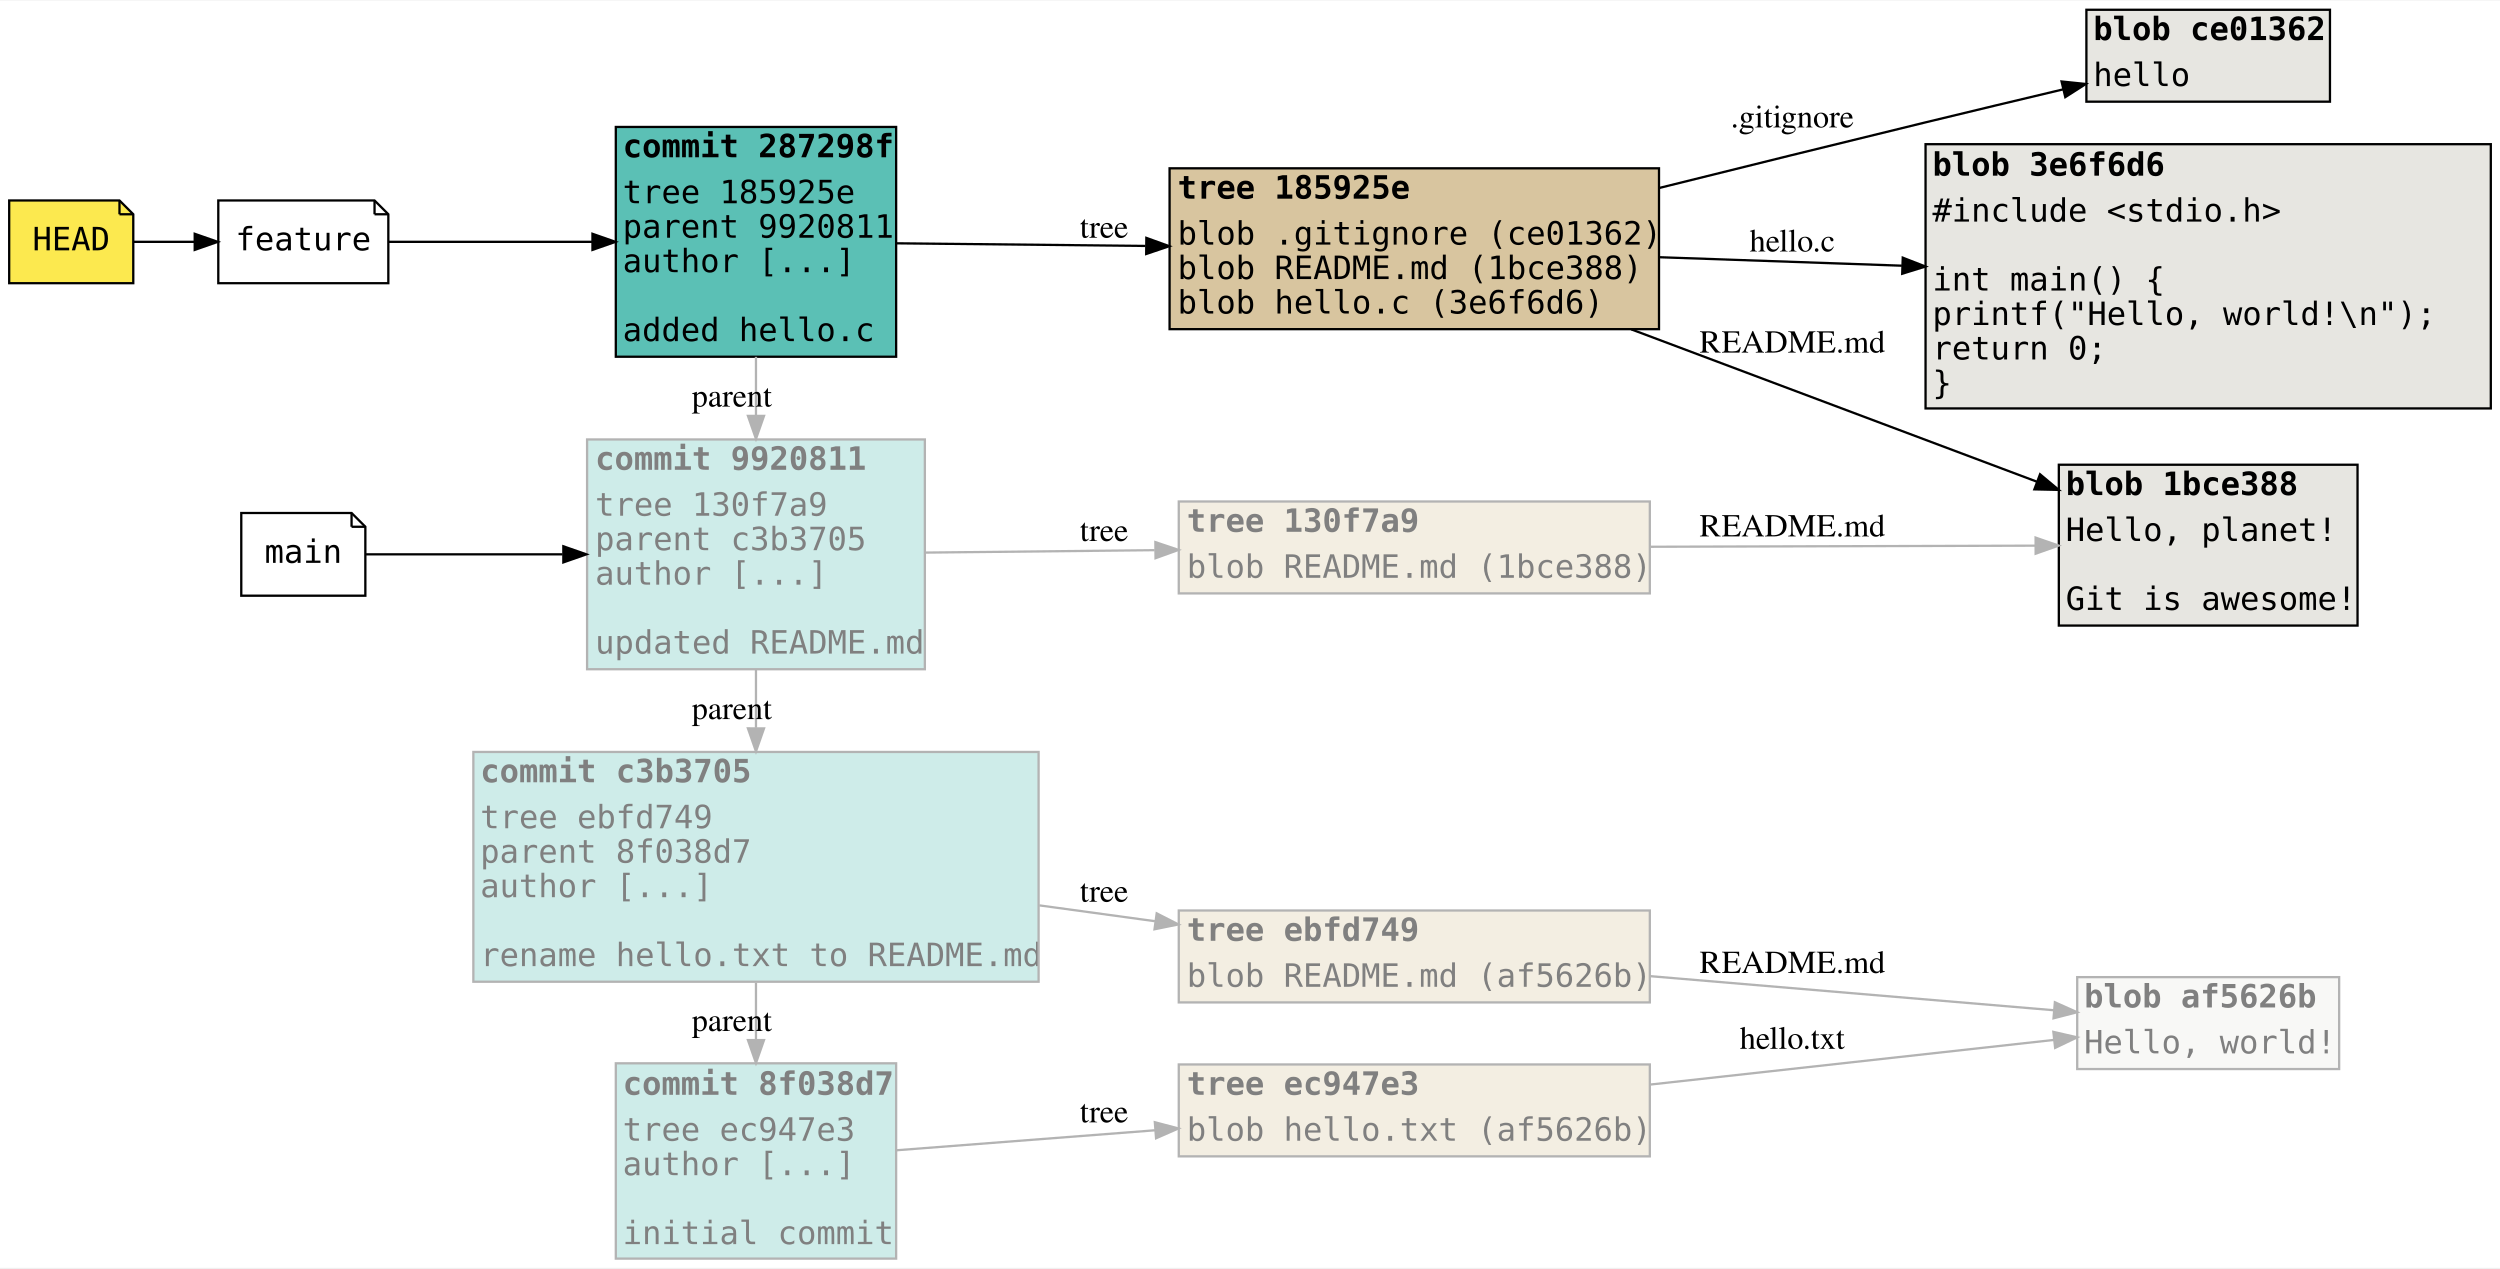
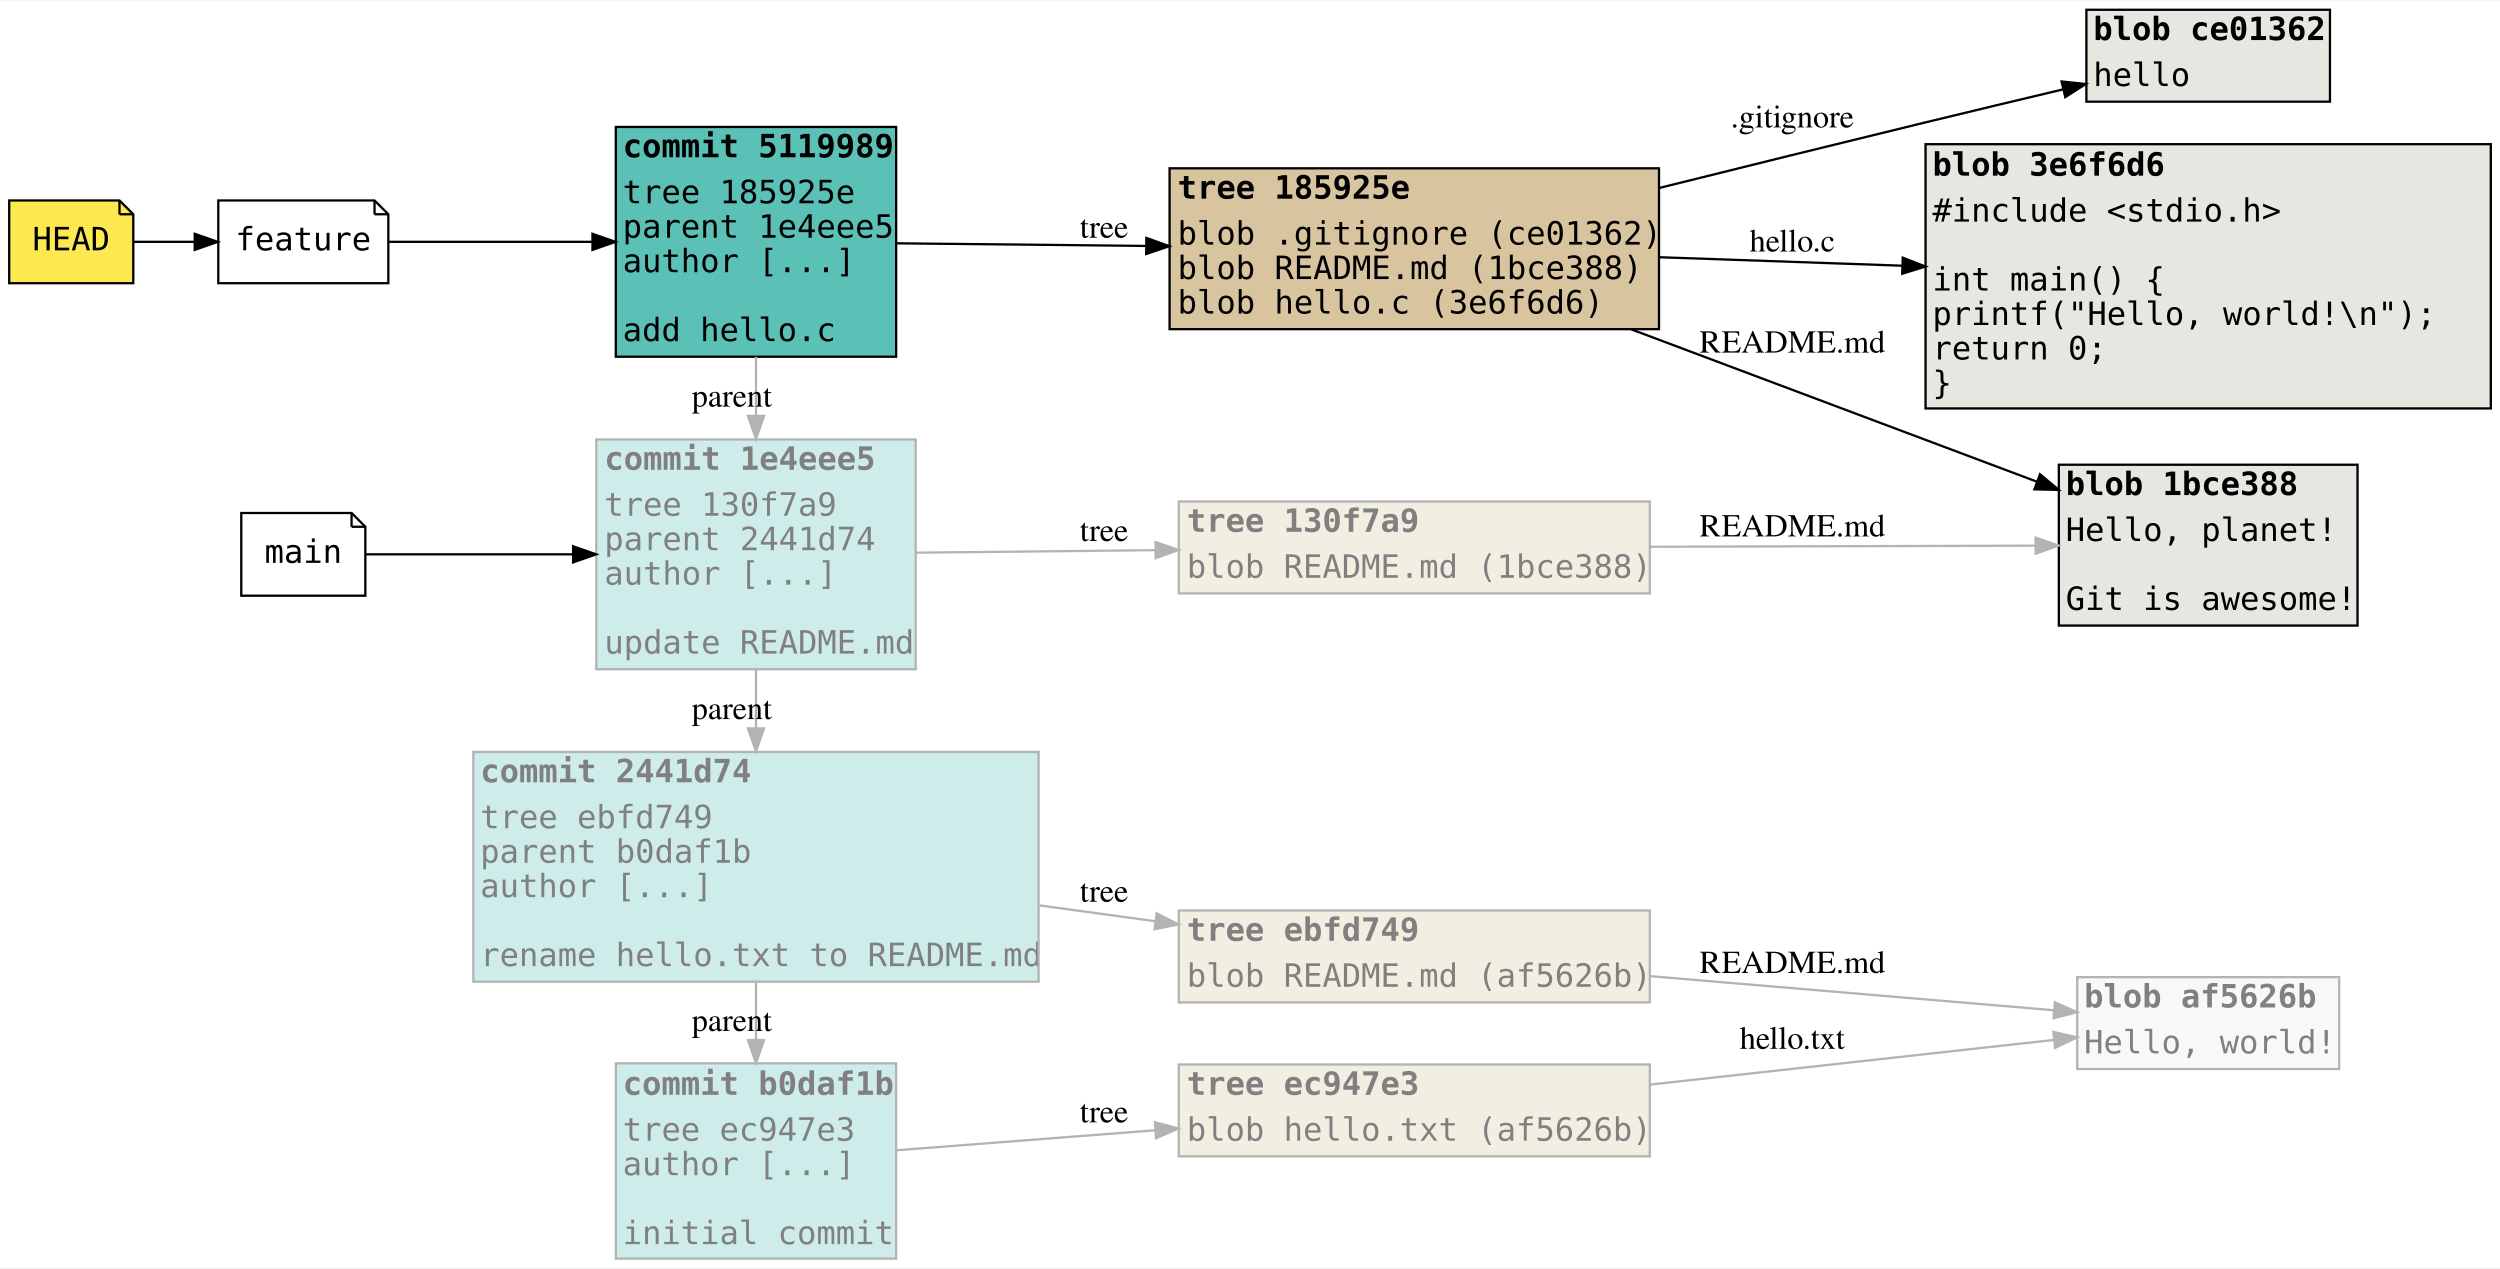
<svg xmlns="http://www.w3.org/2000/svg" width="1088pt" height="552pt" viewBox="0.00 0.00 1088.00 551.50">
  <g id="graph0" class="graph" transform="scale(1 1) rotate(0) translate(4 547.5)">
    <polygon fill="white" stroke="transparent" points="-4,4 -4,-547.5 1084,-547.5 1084,4 -4,4" />
    <g id="node1" class="node">
      <polygon fill="#5bc0b5" stroke="transparent" points="264,-392.5 264,-492.5 386,-492.5 386,-392.5 264,-392.5" />
-       <text text-anchor="start" x="267" y="-479.3" font-family="monospace" font-weight="bold" font-size="14.00" fill="#000000">commit 287298f</text>
+       <text text-anchor="start" x="267" y="-479.3" font-family="monospace" font-weight="bold" font-size="14.00" fill="#000000">commit 5119989</text>
      <text text-anchor="start" x="267" y="-459.3" font-family="monospace" font-size="14.00" fill="#000000">tree 185925e  </text>
-       <text text-anchor="start" x="267" y="-444.3" font-family="monospace" font-size="14.00" fill="#000000">parent 9920811</text>
+       <text text-anchor="start" x="267" y="-444.3" font-family="monospace" font-size="14.00" fill="#000000">parent 1e4eee5</text>
      <text text-anchor="start" x="267" y="-429.3" font-family="monospace" font-size="14.00" fill="#000000">author [...]  </text>
      <text text-anchor="start" x="267" y="-414.3" font-family="monospace" font-size="14.00" fill="#000000">              </text>
-       <text text-anchor="start" x="267" y="-399.3" font-family="monospace" font-size="14.00" fill="#000000">added hello.c </text>
+       <text text-anchor="start" x="267" y="-399.3" font-family="monospace" font-size="14.00" fill="#000000">add hello.c   </text>
      <polygon fill="none" stroke="#000000" points="264,-392.5 264,-492.5 386,-492.5 386,-392.5 264,-392.5" />
    </g>
    <g id="node2" class="node">
      <polygon fill="#d8c59f" stroke="transparent" points="505,-404.5 505,-474.5 718,-474.5 718,-404.5 505,-404.5" />
      <text text-anchor="start" x="508.5" y="-461.3" font-family="monospace" font-weight="bold" font-size="14.00" fill="#000000">tree 185925e</text>
      <text text-anchor="start" x="508.5" y="-441.3" font-family="monospace" font-size="14.00" fill="#000000">blob .gitignore (ce01362)</text>
      <text text-anchor="start" x="508.5" y="-426.3" font-family="monospace" font-size="14.00" fill="#000000">blob README.md (1bce388) </text>
      <text text-anchor="start" x="508.5" y="-411.3" font-family="monospace" font-size="14.00" fill="#000000">blob hello.c (3e6f6d6)   </text>
      <polygon fill="none" stroke="#000000" points="505,-404.5 505,-474.5 718,-474.5 718,-404.5 505,-404.5" />
    </g>
    <g id="edge1" class="edge">
      <path fill="none" stroke="#000000" d="M386.34,-441.86C417.79,-441.53 457.36,-441.11 494.46,-440.72" />
      <polygon fill="#000000" stroke="#000000" points="494.89,-444.22 504.85,-440.61 494.82,-437.22 494.89,-444.22" />
      <text text-anchor="middle" x="476.5" y="-444.3" font-family="Times,serif" font-size="14.00">tree</text>
    </g>
    <g id="node3" class="node">
-       <polygon fill="#ceece9" stroke="transparent" points="251.5,-256.5 251.5,-356.5 398.5,-356.5 398.5,-256.5 251.5,-256.5" />
-       <text text-anchor="start" x="255" y="-343.3" font-family="monospace" font-weight="bold" font-size="14.00" fill="#808080">commit 9920811</text>
-       <text text-anchor="start" x="255" y="-323.3" font-family="monospace" font-size="14.00" fill="#808080">tree 130f7a9     </text>
-       <text text-anchor="start" x="255" y="-308.3" font-family="monospace" font-size="14.00" fill="#808080">parent c3b3705   </text>
-       <text text-anchor="start" x="255" y="-293.3" font-family="monospace" font-size="14.00" fill="#808080">author [...]     </text>
-       <text text-anchor="start" x="255" y="-278.3" font-family="monospace" font-size="14.00" fill="#808080">                 </text>
-       <text text-anchor="start" x="255" y="-263.3" font-family="monospace" font-size="14.00" fill="#808080">updated README.md</text>
-       <polygon fill="none" stroke="#b3b3b3" points="251.5,-256.5 251.5,-356.5 398.5,-356.5 398.5,-256.5 251.5,-256.5" />
+       <polygon fill="#ceece9" stroke="transparent" points="255.5,-256.5 255.5,-356.5 394.5,-356.5 394.5,-256.5 255.5,-256.5" />
+       <text text-anchor="start" x="259" y="-343.3" font-family="monospace" font-weight="bold" font-size="14.00" fill="#808080">commit 1e4eee5</text>
+       <text text-anchor="start" x="259" y="-323.3" font-family="monospace" font-size="14.00" fill="#808080">tree 130f7a9    </text>
+       <text text-anchor="start" x="259" y="-308.3" font-family="monospace" font-size="14.00" fill="#808080">parent 2441d74  </text>
+       <text text-anchor="start" x="259" y="-293.3" font-family="monospace" font-size="14.00" fill="#808080">author [...]    </text>
+       <text text-anchor="start" x="259" y="-278.3" font-family="monospace" font-size="14.00" fill="#808080">                </text>
+       <text text-anchor="start" x="259" y="-263.3" font-family="monospace" font-size="14.00" fill="#808080">update README.md</text>
+       <polygon fill="none" stroke="#b3b3b3" points="255.5,-256.5 255.5,-356.5 394.5,-356.5 394.5,-256.5 255.5,-256.5" />
    </g>
    <g id="edge2" class="edge">
      <path fill="none" stroke="#b3b3b3" d="M325,-392.45C325,-384.17 325,-375.51 325,-367.01" />
      <polygon fill="#b3b3b3" stroke="#b3b3b3" points="328.5,-366.75 325,-356.75 321.5,-366.76 328.5,-366.75" />
      <text text-anchor="middle" x="314.5" y="-370.8" font-family="Times,serif" font-size="14.00">parent</text>
    </g>
    <g id="node4" class="node">
      <polygon fill="#e7e6e1" stroke="transparent" points="904,-503.5 904,-543.5 1010,-543.5 1010,-503.5 904,-503.5" />
      <text text-anchor="start" x="907" y="-530.3" font-family="monospace" font-weight="bold" font-size="14.00" fill="#000000">blob ce01362</text>
      <text text-anchor="start" x="907" y="-510.3" font-family="monospace" font-size="14.00" fill="#000000">hello</text>
      <polygon fill="none" stroke="#000000" points="904,-503.5 904,-543.5 1010,-543.5 1010,-503.5 904,-503.5" />
    </g>
    <g id="edge3" class="edge">
      <path fill="none" stroke="#000000" d="M718.07,-465.94C754.75,-475.07 796.17,-485.31 834,-494.5 853.46,-499.23 874.68,-504.3 893.89,-508.86" />
      <polygon fill="#000000" stroke="#000000" points="893.19,-512.29 903.73,-511.2 894.81,-505.48 893.19,-512.29" />
      <text text-anchor="middle" x="776" y="-492.3" font-family="Times,serif" font-size="14.00">.gitignore</text>
    </g>
    <g id="node5" class="node">
      <polygon fill="#e7e6e1" stroke="transparent" points="892,-275.5 892,-345.5 1022,-345.5 1022,-275.5 892,-275.5" />
      <text text-anchor="start" x="895" y="-332.3" font-family="monospace" font-weight="bold" font-size="14.00" fill="#000000">blob 1bce388</text>
      <text text-anchor="start" x="895" y="-312.3" font-family="monospace" font-size="14.00" fill="#000000">Hello, planet! </text>
      <text text-anchor="start" x="895" y="-297.3" font-family="monospace" font-size="14.00" fill="#000000">               </text>
      <text text-anchor="start" x="895" y="-282.3" font-family="monospace" font-size="14.00" fill="#000000">Git is awesome!</text>
      <polygon fill="none" stroke="#000000" points="892,-275.5 892,-345.5 1022,-345.5 1022,-275.5 892,-275.5" />
    </g>
    <g id="edge4" class="edge">
      <path fill="none" stroke="#000000" d="M705.91,-404.42C761.46,-383.56 830.92,-357.47 882.53,-338.09" />
      <polygon fill="#000000" stroke="#000000" points="883.82,-341.35 891.95,-334.55 881.36,-334.79 883.82,-341.35" />
      <text text-anchor="middle" x="776" y="-394.3" font-family="Times,serif" font-size="14.00">README.md</text>
    </g>
    <g id="node6" class="node">
      <polygon fill="#e7e6e1" stroke="transparent" points="834,-370 834,-485 1080,-485 1080,-370 834,-370" />
      <text text-anchor="start" x="837" y="-471.3" font-family="monospace" font-weight="bold" font-size="14.00" fill="#000000">blob 3e6f6d6</text>
      <text text-anchor="start" x="837" y="-451.3" font-family="monospace" font-size="14.00" fill="#000000">#include &lt;stdio.h&gt;           </text>
      <text text-anchor="start" x="837" y="-436.3" font-family="monospace" font-size="14.00" fill="#000000">                             </text>
      <text text-anchor="start" x="837" y="-421.3" font-family="monospace" font-size="14.00" fill="#000000">int main() {                 </text>
      <text text-anchor="start" x="837" y="-406.3" font-family="monospace" font-size="14.00" fill="#000000">   printf("Hello, world!\n");</text>
      <text text-anchor="start" x="837" y="-391.3" font-family="monospace" font-size="14.00" fill="#000000">   return 0;                 </text>
      <text text-anchor="start" x="837" y="-376.3" font-family="monospace" font-size="14.00" fill="#000000">}                            </text>
      <polygon fill="none" stroke="#000000" points="834,-370 834,-485 1080,-485 1080,-370 834,-370" />
    </g>
    <g id="edge5" class="edge">
      <path fill="none" stroke="#000000" d="M718.36,-435.8C751.65,-434.64 788.82,-433.34 823.7,-432.12" />
      <polygon fill="#000000" stroke="#000000" points="824.08,-435.61 833.95,-431.76 823.84,-428.62 824.08,-435.61" />
      <text text-anchor="middle" x="776" y="-438.3" font-family="Times,serif" font-size="14.00">hello.c</text>
    </g>
    <g id="node7" class="node">
      <polygon fill="#f3eee2" stroke="transparent" points="509,-289.5 509,-329.5 714,-329.5 714,-289.5 509,-289.5" />
      <text text-anchor="start" x="512.5" y="-316.3" font-family="monospace" font-weight="bold" font-size="14.00" fill="#808080">tree 130f7a9</text>
      <text text-anchor="start" x="512.5" y="-296.3" font-family="monospace" font-size="14.00" fill="#808080">blob README.md (1bce388)</text>
      <polygon fill="none" stroke="#b3b3b3" points="509,-289.5 509,-329.5 714,-329.5 714,-289.5 509,-289.5" />
    </g>
    <g id="edge6" class="edge">
-       <path fill="none" stroke="#b3b3b3" d="M398.53,-307.26C428.89,-307.58 464.88,-307.96 498.51,-308.32" />
-       <polygon fill="#b3b3b3" stroke="#b3b3b3" points="498.82,-311.82 508.86,-308.43 498.89,-304.82 498.82,-311.82" />
+       <path fill="none" stroke="#b3b3b3" d="M394.51,-307.22C425.71,-307.55 463.45,-307.95 498.6,-308.32" />
+       <polygon fill="#b3b3b3" stroke="#b3b3b3" points="498.89,-311.82 508.93,-308.43 498.97,-304.82 498.89,-311.82" />
      <text text-anchor="middle" x="476.5" y="-312.3" font-family="Times,serif" font-size="14.00">tree</text>
    </g>
    <g id="node8" class="node">
      <polygon fill="#ceece9" stroke="transparent" points="202,-120.5 202,-220.5 448,-220.5 448,-120.5 202,-120.5" />
-       <text text-anchor="start" x="205" y="-207.3" font-family="monospace" font-weight="bold" font-size="14.00" fill="#808080">commit c3b3705</text>
+       <text text-anchor="start" x="205" y="-207.3" font-family="monospace" font-weight="bold" font-size="14.00" fill="#808080">commit 2441d74</text>
      <text text-anchor="start" x="205" y="-187.3" font-family="monospace" font-size="14.00" fill="#808080">tree ebfd749                 </text>
-       <text text-anchor="start" x="205" y="-172.3" font-family="monospace" font-size="14.00" fill="#808080">parent 8f038d7               </text>
+       <text text-anchor="start" x="205" y="-172.3" font-family="monospace" font-size="14.00" fill="#808080">parent b0daf1b               </text>
      <text text-anchor="start" x="205" y="-157.3" font-family="monospace" font-size="14.00" fill="#808080">author [...]                 </text>
      <text text-anchor="start" x="205" y="-142.3" font-family="monospace" font-size="14.00" fill="#808080">                             </text>
      <text text-anchor="start" x="205" y="-127.3" font-family="monospace" font-size="14.00" fill="#808080">rename hello.txt to README.md</text>
      <polygon fill="none" stroke="#b3b3b3" points="202,-120.5 202,-220.5 448,-220.5 448,-120.5 202,-120.5" />
    </g>
    <g id="edge7" class="edge">
      <path fill="none" stroke="#b3b3b3" d="M325,-256.45C325,-248.17 325,-239.51 325,-231.01" />
      <polygon fill="#b3b3b3" stroke="#b3b3b3" points="328.5,-230.75 325,-220.75 321.5,-230.76 328.5,-230.75" />
      <text text-anchor="middle" x="314.5" y="-234.8" font-family="Times,serif" font-size="14.00">parent</text>
    </g>
    <g id="edge8" class="edge">
      <path fill="none" stroke="#b3b3b3" d="M714.17,-309.8C767.91,-309.95 832.71,-310.14 881.7,-310.28" />
      <polygon fill="#b3b3b3" stroke="#b3b3b3" points="881.89,-313.78 891.9,-310.31 881.91,-306.78 881.89,-313.78" />
      <text text-anchor="middle" x="776" y="-314.3" font-family="Times,serif" font-size="14.00">README.md</text>
    </g>
    <g id="node9" class="node">
      <polygon fill="#f3eee2" stroke="transparent" points="509,-111.5 509,-151.5 714,-151.5 714,-111.5 509,-111.5" />
      <text text-anchor="start" x="512.5" y="-138.3" font-family="monospace" font-weight="bold" font-size="14.00" fill="#808080">tree ebfd749</text>
      <text text-anchor="start" x="512.5" y="-118.3" font-family="monospace" font-size="14.00" fill="#808080">blob README.md (af5626b)</text>
      <polygon fill="none" stroke="#b3b3b3" points="509,-111.5 509,-151.5 714,-151.5 714,-111.5 509,-111.5" />
    </g>
    <g id="edge9" class="edge">
      <path fill="none" stroke="#b3b3b3" d="M448.3,-153.73C465.02,-151.44 482.1,-149.1 498.62,-146.84" />
      <polygon fill="#b3b3b3" stroke="#b3b3b3" points="499.39,-150.26 508.82,-145.44 498.44,-143.33 499.39,-150.26" />
      <text text-anchor="middle" x="476.5" y="-155.3" font-family="Times,serif" font-size="14.00">tree</text>
    </g>
    <g id="node10" class="node">
      <polygon fill="#ceece9" stroke="transparent" points="264,0 264,-85 386,-85 386,0 264,0" />
-       <text text-anchor="start" x="267" y="-71.3" font-family="monospace" font-weight="bold" font-size="14.00" fill="#808080">commit 8f038d7</text>
+       <text text-anchor="start" x="267" y="-71.3" font-family="monospace" font-weight="bold" font-size="14.00" fill="#808080">commit b0daf1b</text>
      <text text-anchor="start" x="267" y="-51.3" font-family="monospace" font-size="14.00" fill="#808080">tree ec947e3  </text>
      <text text-anchor="start" x="267" y="-36.3" font-family="monospace" font-size="14.00" fill="#808080">author [...]  </text>
      <text text-anchor="start" x="267" y="-21.3" font-family="monospace" font-size="14.00" fill="#808080">              </text>
      <text text-anchor="start" x="267" y="-6.3" font-family="monospace" font-size="14.00" fill="#808080">initial commit</text>
      <polygon fill="none" stroke="#b3b3b3" points="264,0 264,-85 386,-85 386,0 264,0" />
    </g>
    <g id="edge10" class="edge">
      <path fill="none" stroke="#b3b3b3" d="M325,-120.07C325,-111.94 325,-103.5 325,-95.32" />
      <polygon fill="#b3b3b3" stroke="#b3b3b3" points="328.5,-95.12 325,-85.12 321.5,-95.12 328.5,-95.12" />
      <text text-anchor="middle" x="314.5" y="-99.05" font-family="Times,serif" font-size="14.00">parent</text>
    </g>
    <g id="node11" class="node">
      <polygon fill="#f8f8f6" stroke="transparent" points="900,-82.5 900,-122.5 1014,-122.5 1014,-82.5 900,-82.5" />
      <text text-anchor="start" x="903" y="-109.3" font-family="monospace" font-weight="bold" font-size="14.00" fill="#808080">blob af5626b</text>
      <text text-anchor="start" x="903" y="-89.3" font-family="monospace" font-size="14.00" fill="#808080">Hello, world!</text>
      <polygon fill="none" stroke="#b3b3b3" points="900,-82.5 900,-122.5 1014,-122.5 1014,-82.5 900,-82.5" />
    </g>
    <g id="edge11" class="edge">
      <path fill="none" stroke="#b3b3b3" d="M714.17,-122.92C770.99,-118.12 840.16,-112.28 889.94,-108.08" />
      <polygon fill="#b3b3b3" stroke="#b3b3b3" points="890.28,-111.56 899.95,-107.23 889.69,-104.59 890.28,-111.56" />
      <text text-anchor="middle" x="776" y="-124.3" font-family="Times,serif" font-size="14.00">README.md</text>
    </g>
    <g id="node12" class="node">
      <polygon fill="#f3eee2" stroke="transparent" points="509,-44.5 509,-84.5 714,-84.5 714,-44.5 509,-44.5" />
      <text text-anchor="start" x="512.5" y="-71.3" font-family="monospace" font-weight="bold" font-size="14.00" fill="#808080">tree ec947e3</text>
      <text text-anchor="start" x="512.5" y="-51.3" font-family="monospace" font-size="14.00" fill="#808080">blob hello.txt (af5626b)</text>
      <polygon fill="none" stroke="#b3b3b3" points="509,-44.5 509,-84.5 714,-84.5 714,-44.5 509,-44.5" />
    </g>
    <g id="edge12" class="edge">
      <path fill="none" stroke="#b3b3b3" d="M386.34,-47.17C418.98,-49.69 460.35,-52.89 498.64,-55.85" />
      <polygon fill="#b3b3b3" stroke="#b3b3b3" points="498.58,-59.36 508.82,-56.64 499.12,-52.38 498.58,-59.36" />
      <text text-anchor="middle" x="476.5" y="-59.3" font-family="Times,serif" font-size="14.00">tree</text>
    </g>
    <g id="edge13" class="edge">
      <path fill="none" stroke="#b3b3b3" d="M714.17,-75.75C770.99,-82.03 840.16,-89.68 889.94,-95.19" />
      <polygon fill="#b3b3b3" stroke="#b3b3b3" points="889.62,-98.68 899.95,-96.3 890.39,-91.72 889.62,-98.68" />
      <text text-anchor="middle" x="776" y="-91.3" font-family="Times,serif" font-size="14.00">hello.txt</text>
    </g>
    <g id="node13" class="node">
      <polygon fill="white" stroke="black" points="159,-460.5 91,-460.5 91,-424.5 165,-424.5 165,-454.5 159,-460.5" />
      <polyline fill="none" stroke="black" points="159,-460.5 159,-454.5 " />
      <polyline fill="none" stroke="black" points="165,-454.5 159,-454.5 " />
      <text text-anchor="middle" x="128" y="-438.8" font-family="monospace" font-size="14.00">feature</text>
    </g>
    <g id="edge14" class="edge">
      <path fill="none" stroke="black" d="M165.22,-442.5C190.06,-442.5 223.82,-442.5 253.82,-442.5" />
      <polygon fill="black" stroke="black" points="253.84,-446 263.84,-442.5 253.84,-439 253.84,-446" />
    </g>
    <g id="node14" class="node">
      <polygon fill="white" stroke="black" points="149,-324.5 101,-324.5 101,-288.5 155,-288.5 155,-318.5 149,-324.5" />
      <polyline fill="none" stroke="black" points="149,-324.5 149,-318.5 " />
      <polyline fill="none" stroke="black" points="155,-318.5 149,-318.5 " />
      <text text-anchor="middle" x="128" y="-302.8" font-family="monospace" font-size="14.00">main</text>
    </g>
    <g id="edge15" class="edge">
-       <path fill="none" stroke="black" d="M155.3,-306.5C177.34,-306.5 210.06,-306.5 240.83,-306.5" />
-       <polygon fill="black" stroke="black" points="241.17,-310 251.17,-306.5 241.17,-303 241.17,-310" />
+       <path fill="none" stroke="black" d="M155.3,-306.5C178.37,-306.5 213.15,-306.5 245.15,-306.5" />
+       <polygon fill="black" stroke="black" points="245.42,-310 255.42,-306.5 245.42,-303 245.42,-310" />
    </g>
    <g id="node15" class="node">
      <polygon fill="#fce94f" stroke="black" points="48,-460.5 0,-460.5 0,-424.5 54,-424.5 54,-454.5 48,-460.5" />
      <polyline fill="none" stroke="black" points="48,-460.5 48,-454.5 " />
      <polyline fill="none" stroke="black" points="54,-454.5 48,-454.5 " />
      <text text-anchor="middle" x="27" y="-438.8" font-family="monospace" font-size="14.00">HEAD</text>
    </g>
    <g id="edge16" class="edge">
      <path fill="none" stroke="black" d="M54.01,-442.5C62.17,-442.5 71.44,-442.5 80.56,-442.5" />
      <polygon fill="black" stroke="black" points="80.74,-446 90.74,-442.5 80.74,-439 80.74,-446" />
    </g>
  </g>
</svg>
